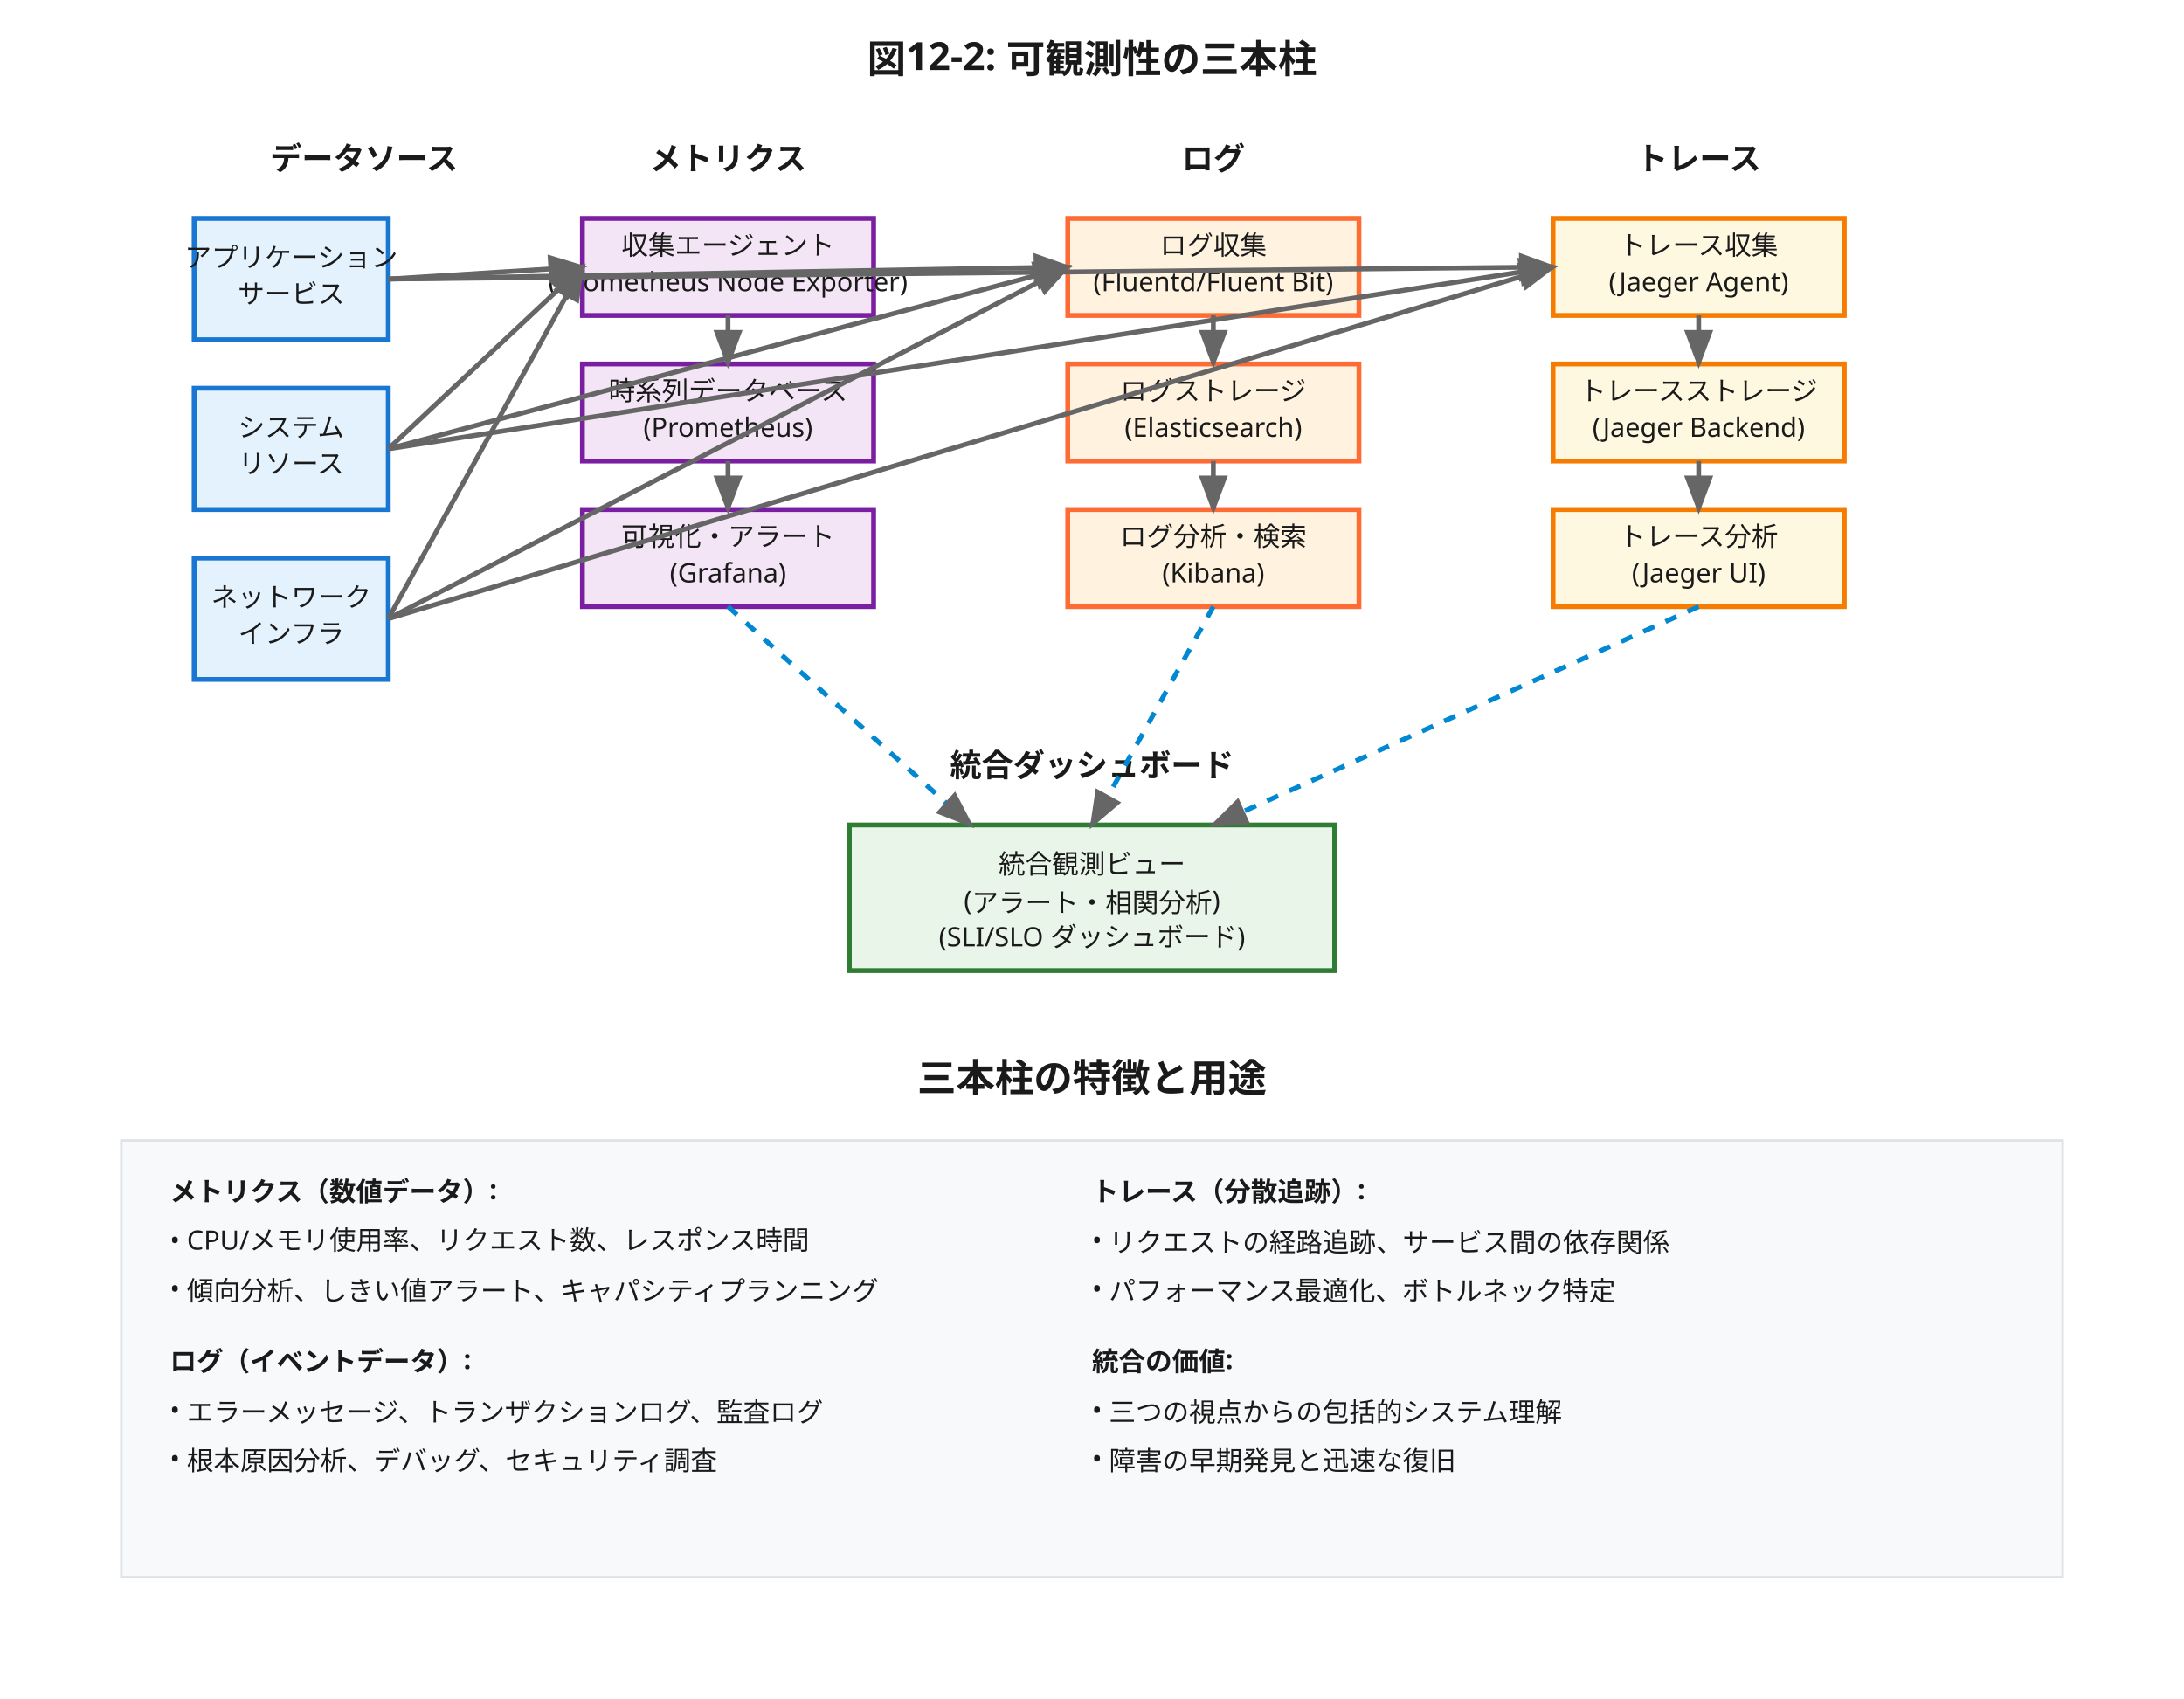
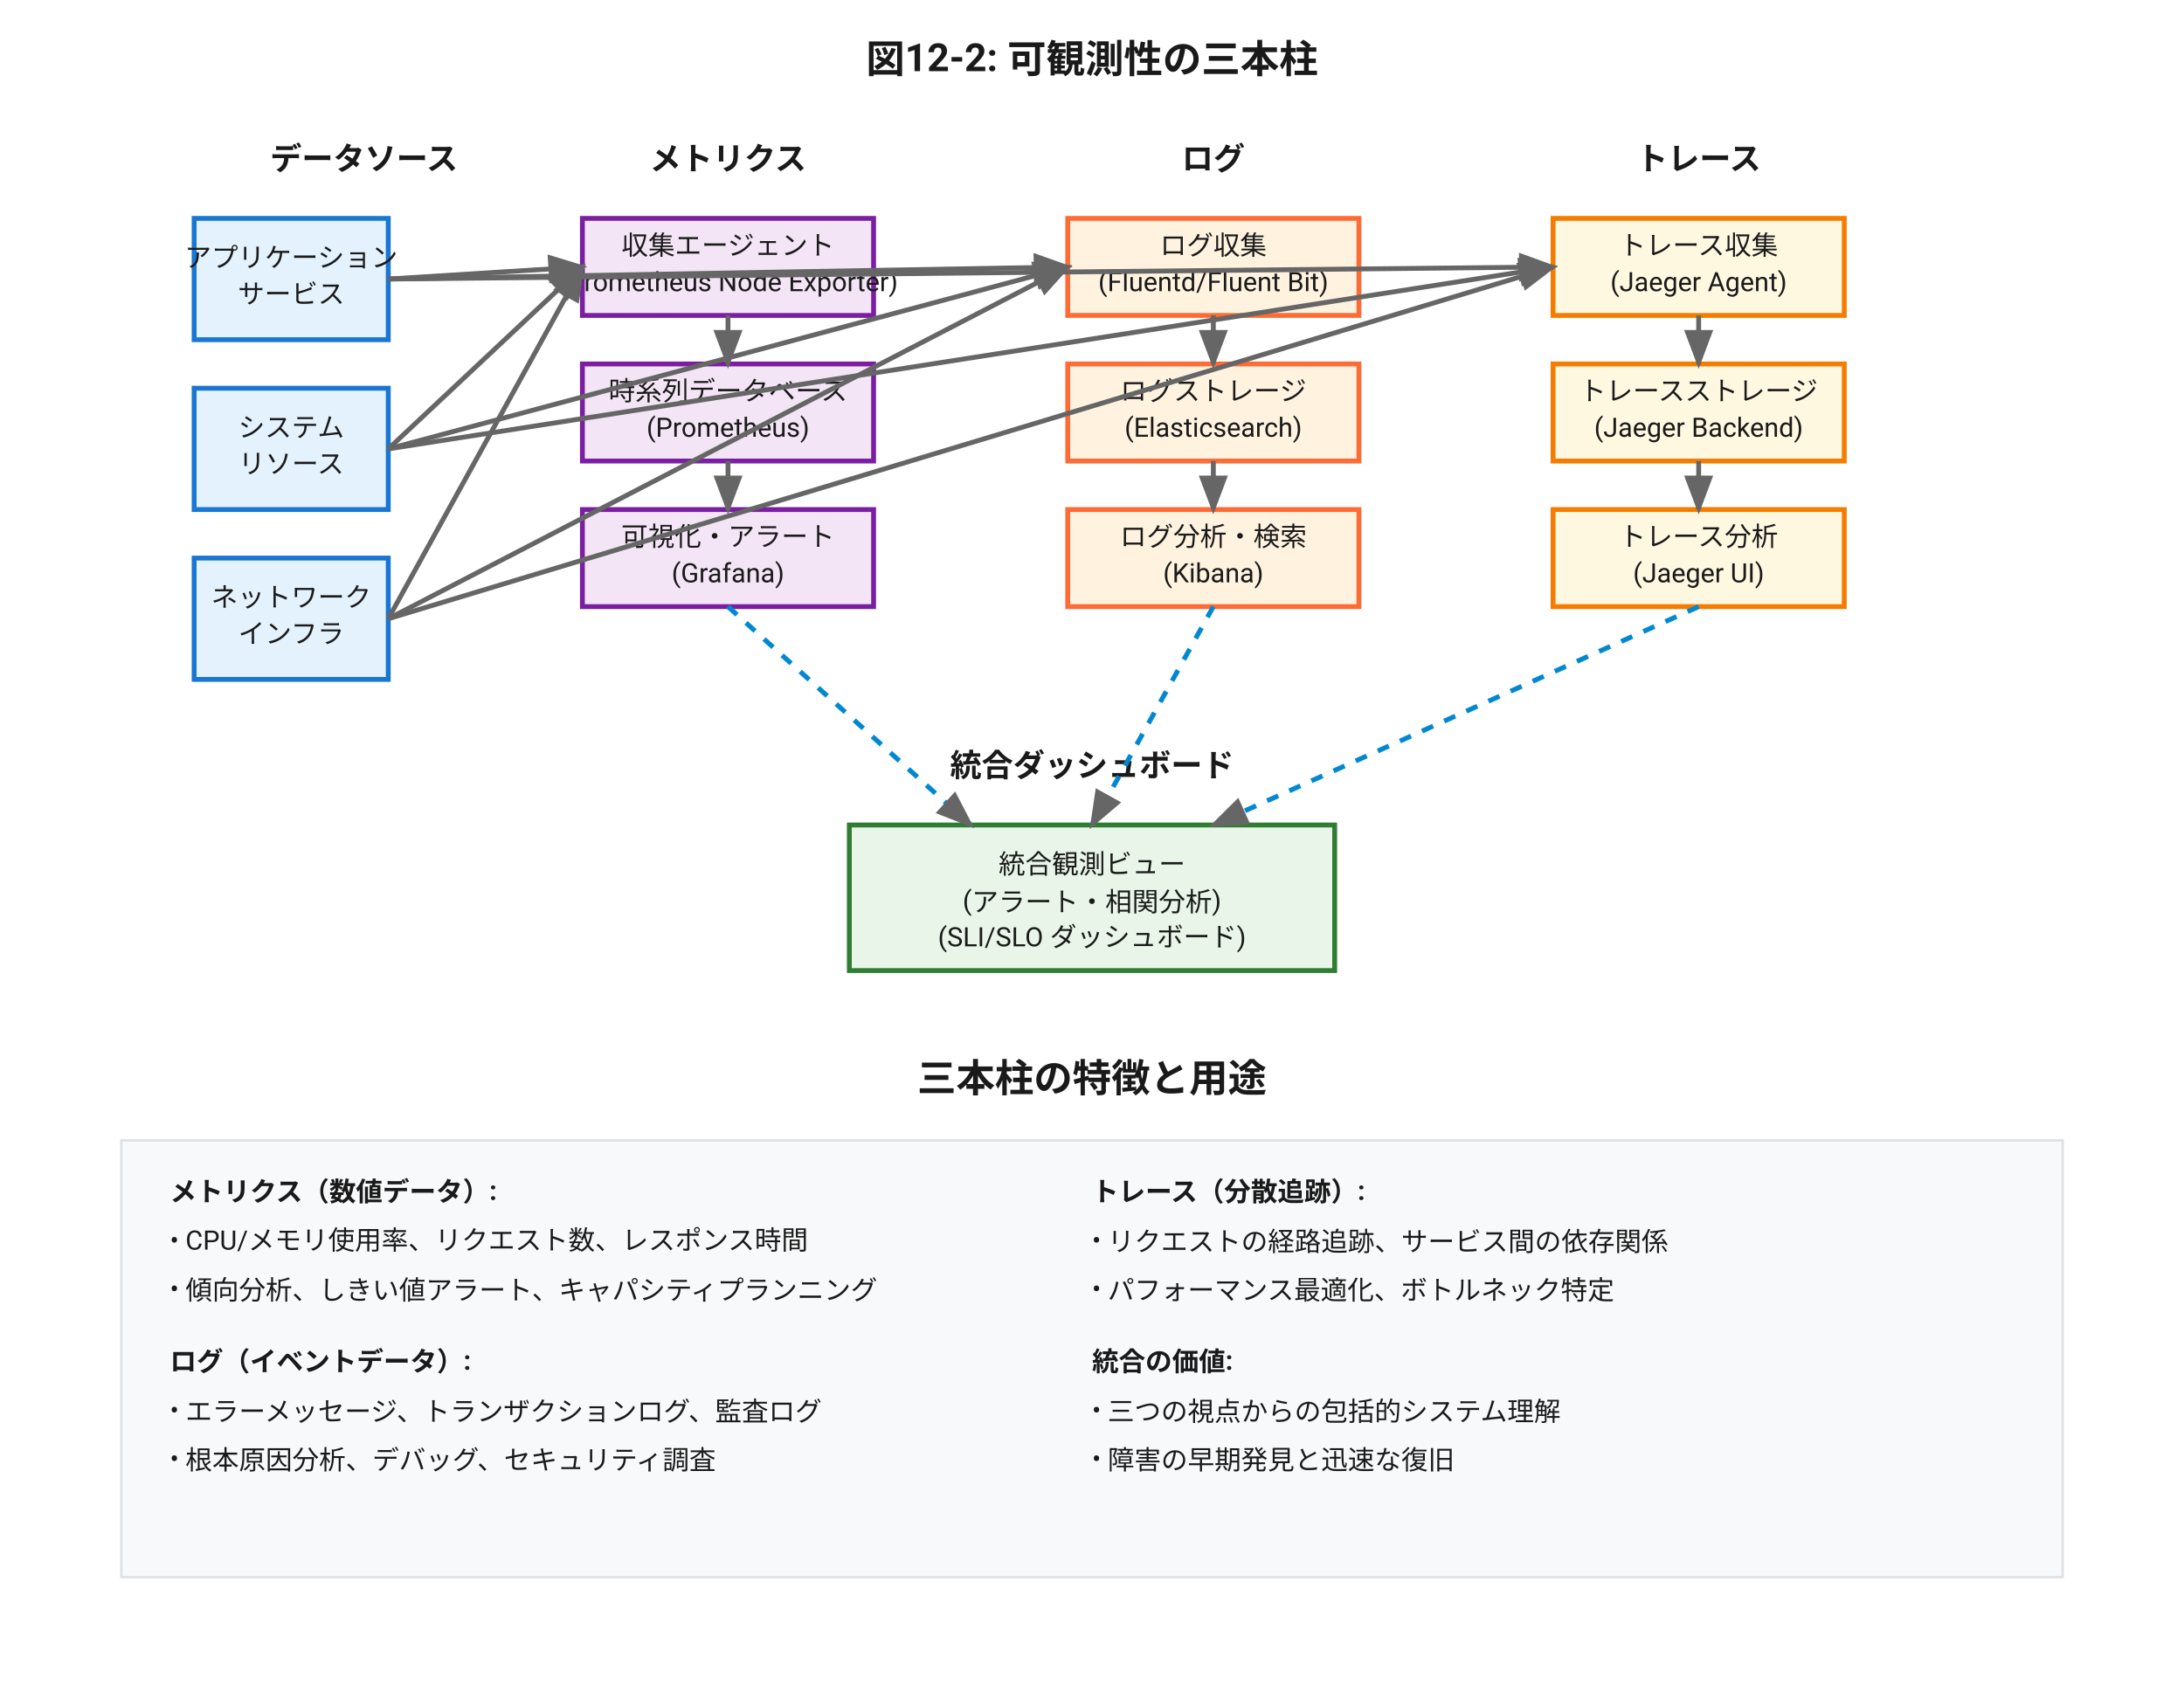
<svg xmlns="http://www.w3.org/2000/svg" viewBox="0 0 900 700">
  <defs>
    <style>
-       .diagram-text { font-family: 'Hiragino Sans', 'Yu Gothic', sans-serif; font-size: 11px; fill: var(--color-text-primary, #1a1a1a); }
-       .diagram-title { font-family: 'Hiragino Sans', 'Yu Gothic', sans-serif; font-size: 16px; font-weight: bold; fill: var(--color-text-primary, #1a1a1a); }
-       .section-title { font-family: 'Hiragino Sans', 'Yu Gothic', sans-serif; font-size: 13px; font-weight: bold; fill: var(--color-text-primary, #1a1a1a); }
+       .diagram-text { font-family: -apple-system, BlinkMacSystemFont, 'Segoe UI', Roboto, 'Helvetica Neue', Arial, 'Noto Sans', sans-serif, 'Apple Color Emoji', 'Segoe UI Emoji', 'Segoe UI Symbol', 'Noto Color Emoji'; font-size: 11px; fill: var(--color-text-primary, #1a1a1a); }
+       .diagram-title { font-family: -apple-system, BlinkMacSystemFont, 'Segoe UI', Roboto, 'Helvetica Neue', Arial, 'Noto Sans', sans-serif, 'Apple Color Emoji', 'Segoe UI Emoji', 'Segoe UI Symbol', 'Noto Color Emoji'; font-size: 16px; font-weight: bold; fill: var(--color-text-primary, #1a1a1a); }
+       .section-title { font-family: -apple-system, BlinkMacSystemFont, 'Segoe UI', Roboto, 'Helvetica Neue', Arial, 'Noto Sans', sans-serif, 'Apple Color Emoji', 'Segoe UI Emoji', 'Segoe UI Symbol', 'Noto Color Emoji'; font-size: 13px; font-weight: bold; fill: var(--color-text-primary, #1a1a1a); }
      .source { fill: var(--color-primary-light, #e3f2fd); stroke: var(--color-primary, #1976d2); stroke-width: 2; }
      .metrics { fill: var(--color-secondary-light, #f3e5f5); stroke: var(--color-secondary, #7b1fa2); stroke-width: 2; }
      .logs { fill: var(--color-accent-light, #fff3e0); stroke: var(--color-accent, #ff6b35); stroke-width: 2; }
      .traces { fill: var(--color-warning-light, #fff8e1); stroke: var(--color-warning, #f57c00); stroke-width: 2; }
      .dashboard { fill: var(--color-success-light, #e8f5e8); stroke: var(--color-success, #2e7d32); stroke-width: 2; }
      .flow { stroke: var(--color-text-secondary, #666); stroke-width: 2; fill: none; marker-end: url(#arrowhead); }
      .integration { stroke: var(--color-info, #0288d1); stroke-width: 2; fill: none; marker-end: url(#arrowhead); stroke-dasharray: 5,5; }
    </style>
    <marker id="arrowhead" markerWidth="8" markerHeight="6" refX="7" refY="3" orient="auto">
      <polygon points="0 0, 8 3, 0 6" fill="var(--color-text-secondary, #666)" />
    </marker>
  </defs>
  <rect width="900" height="700" fill="var(--color-bg-primary, #ffffff)" />
  <text x="450" y="30" text-anchor="middle" class="diagram-title">図12-2: 可観測性の三本柱</text>
  <text x="150" y="70" text-anchor="middle" class="section-title">データソース</text>
  <rect x="80" y="90" width="80" height="50" class="source" />
  <text x="120" y="110" text-anchor="middle" class="diagram-text">アプリケーション</text>
  <text x="120" y="125" text-anchor="middle" class="diagram-text">サービス</text>
  <rect x="80" y="160" width="80" height="50" class="source" />
  <text x="120" y="180" text-anchor="middle" class="diagram-text">システム</text>
  <text x="120" y="195" text-anchor="middle" class="diagram-text">リソース</text>
  <rect x="80" y="230" width="80" height="50" class="source" />
  <text x="120" y="250" text-anchor="middle" class="diagram-text">ネットワーク</text>
  <text x="120" y="265" text-anchor="middle" class="diagram-text">インフラ</text>
  <text x="300" y="70" text-anchor="middle" class="section-title">メトリクス</text>
  <rect x="240" y="90" width="120" height="40" class="metrics" />
  <text x="300" y="105" text-anchor="middle" class="diagram-text">収集エージェント</text>
  <text x="300" y="120" text-anchor="middle" class="diagram-text">(Prometheus Node Exporter)</text>
  <rect x="240" y="150" width="120" height="40" class="metrics" />
  <text x="300" y="165" text-anchor="middle" class="diagram-text">時系列データベース</text>
  <text x="300" y="180" text-anchor="middle" class="diagram-text">(Prometheus)</text>
  <rect x="240" y="210" width="120" height="40" class="metrics" />
  <text x="300" y="225" text-anchor="middle" class="diagram-text">可視化・アラート</text>
  <text x="300" y="240" text-anchor="middle" class="diagram-text">(Grafana)</text>
  <text x="500" y="70" text-anchor="middle" class="section-title">ログ</text>
  <rect x="440" y="90" width="120" height="40" class="logs" />
  <text x="500" y="105" text-anchor="middle" class="diagram-text">ログ収集</text>
  <text x="500" y="120" text-anchor="middle" class="diagram-text">(Fluentd/Fluent Bit)</text>
  <rect x="440" y="150" width="120" height="40" class="logs" />
  <text x="500" y="165" text-anchor="middle" class="diagram-text">ログストレージ</text>
  <text x="500" y="180" text-anchor="middle" class="diagram-text">(Elasticsearch)</text>
  <rect x="440" y="210" width="120" height="40" class="logs" />
  <text x="500" y="225" text-anchor="middle" class="diagram-text">ログ分析・検索</text>
  <text x="500" y="240" text-anchor="middle" class="diagram-text">(Kibana)</text>
  <text x="700" y="70" text-anchor="middle" class="section-title">トレース</text>
  <rect x="640" y="90" width="120" height="40" class="traces" />
  <text x="700" y="105" text-anchor="middle" class="diagram-text">トレース収集</text>
  <text x="700" y="120" text-anchor="middle" class="diagram-text">(Jaeger Agent)</text>
  <rect x="640" y="150" width="120" height="40" class="traces" />
  <text x="700" y="165" text-anchor="middle" class="diagram-text">トレースストレージ</text>
  <text x="700" y="180" text-anchor="middle" class="diagram-text">(Jaeger Backend)</text>
  <rect x="640" y="210" width="120" height="40" class="traces" />
  <text x="700" y="225" text-anchor="middle" class="diagram-text">トレース分析</text>
  <text x="700" y="240" text-anchor="middle" class="diagram-text">(Jaeger UI)</text>
  <line x1="160" y1="115" x2="240" y2="110" class="flow" />
  <line x1="160" y1="115" x2="440" y2="110" class="flow" />
  <line x1="160" y1="115" x2="640" y2="110" class="flow" />
  <line x1="160" y1="185" x2="240" y2="110" class="flow" />
  <line x1="160" y1="185" x2="440" y2="110" class="flow" />
  <line x1="160" y1="185" x2="640" y2="110" class="flow" />
  <line x1="160" y1="255" x2="240" y2="110" class="flow" />
  <line x1="160" y1="255" x2="440" y2="110" class="flow" />
  <line x1="160" y1="255" x2="640" y2="110" class="flow" />
  <line x1="300" y1="130" x2="300" y2="150" class="flow" />
  <line x1="300" y1="190" x2="300" y2="210" class="flow" />
  <line x1="500" y1="130" x2="500" y2="150" class="flow" />
  <line x1="500" y1="190" x2="500" y2="210" class="flow" />
  <line x1="700" y1="130" x2="700" y2="150" class="flow" />
  <line x1="700" y1="190" x2="700" y2="210" class="flow" />
  <text x="450" y="320" text-anchor="middle" class="section-title">統合ダッシュボード</text>
  <rect x="350" y="340" width="200" height="60" class="dashboard" />
  <text x="450" y="360" text-anchor="middle" class="diagram-text">統合観測ビュー</text>
  <text x="450" y="375" text-anchor="middle" class="diagram-text">(アラート・相関分析)</text>
  <text x="450" y="390" text-anchor="middle" class="diagram-text">(SLI/SLO ダッシュボード)</text>
  <line x1="300" y1="250" x2="400" y2="340" class="integration" />
  <line x1="500" y1="250" x2="450" y2="340" class="integration" />
  <line x1="700" y1="250" x2="500" y2="340" class="integration" />
  <text x="450" y="450" text-anchor="middle" class="diagram-title">三本柱の特徴と用途</text>
  <rect x="50" y="470" width="800" height="180" fill="var(--color-bg-secondary, #f8f9fa)" stroke="var(--color-border, #dee2e6)" stroke-width="1" />
  <text x="70" y="495" class="diagram-text" font-weight="bold">メトリクス（数値データ）:</text>
  <text x="70" y="515" class="diagram-text">• CPU/メモリ使用率、リクエスト数、レスポンス時間</text>
  <text x="70" y="535" class="diagram-text">• 傾向分析、しきい値アラート、キャパシティプランニング</text>
  <text x="70" y="565" class="diagram-text" font-weight="bold">ログ（イベントデータ）:</text>
  <text x="70" y="585" class="diagram-text">• エラーメッセージ、トランザクションログ、監査ログ</text>
  <text x="70" y="605" class="diagram-text">• 根本原因分析、デバッグ、セキュリティ調査</text>
  <text x="450" y="495" class="diagram-text" font-weight="bold">トレース（分散追跡）:</text>
  <text x="450" y="515" class="diagram-text">• リクエストの経路追跡、サービス間の依存関係</text>
  <text x="450" y="535" class="diagram-text">• パフォーマンス最適化、ボトルネック特定</text>
  <text x="450" y="565" class="diagram-text" font-weight="bold">統合の価値:</text>
  <text x="450" y="585" class="diagram-text">• 三つの視点からの包括的システム理解</text>
  <text x="450" y="605" class="diagram-text">• 障害の早期発見と迅速な復旧</text>
</svg>
